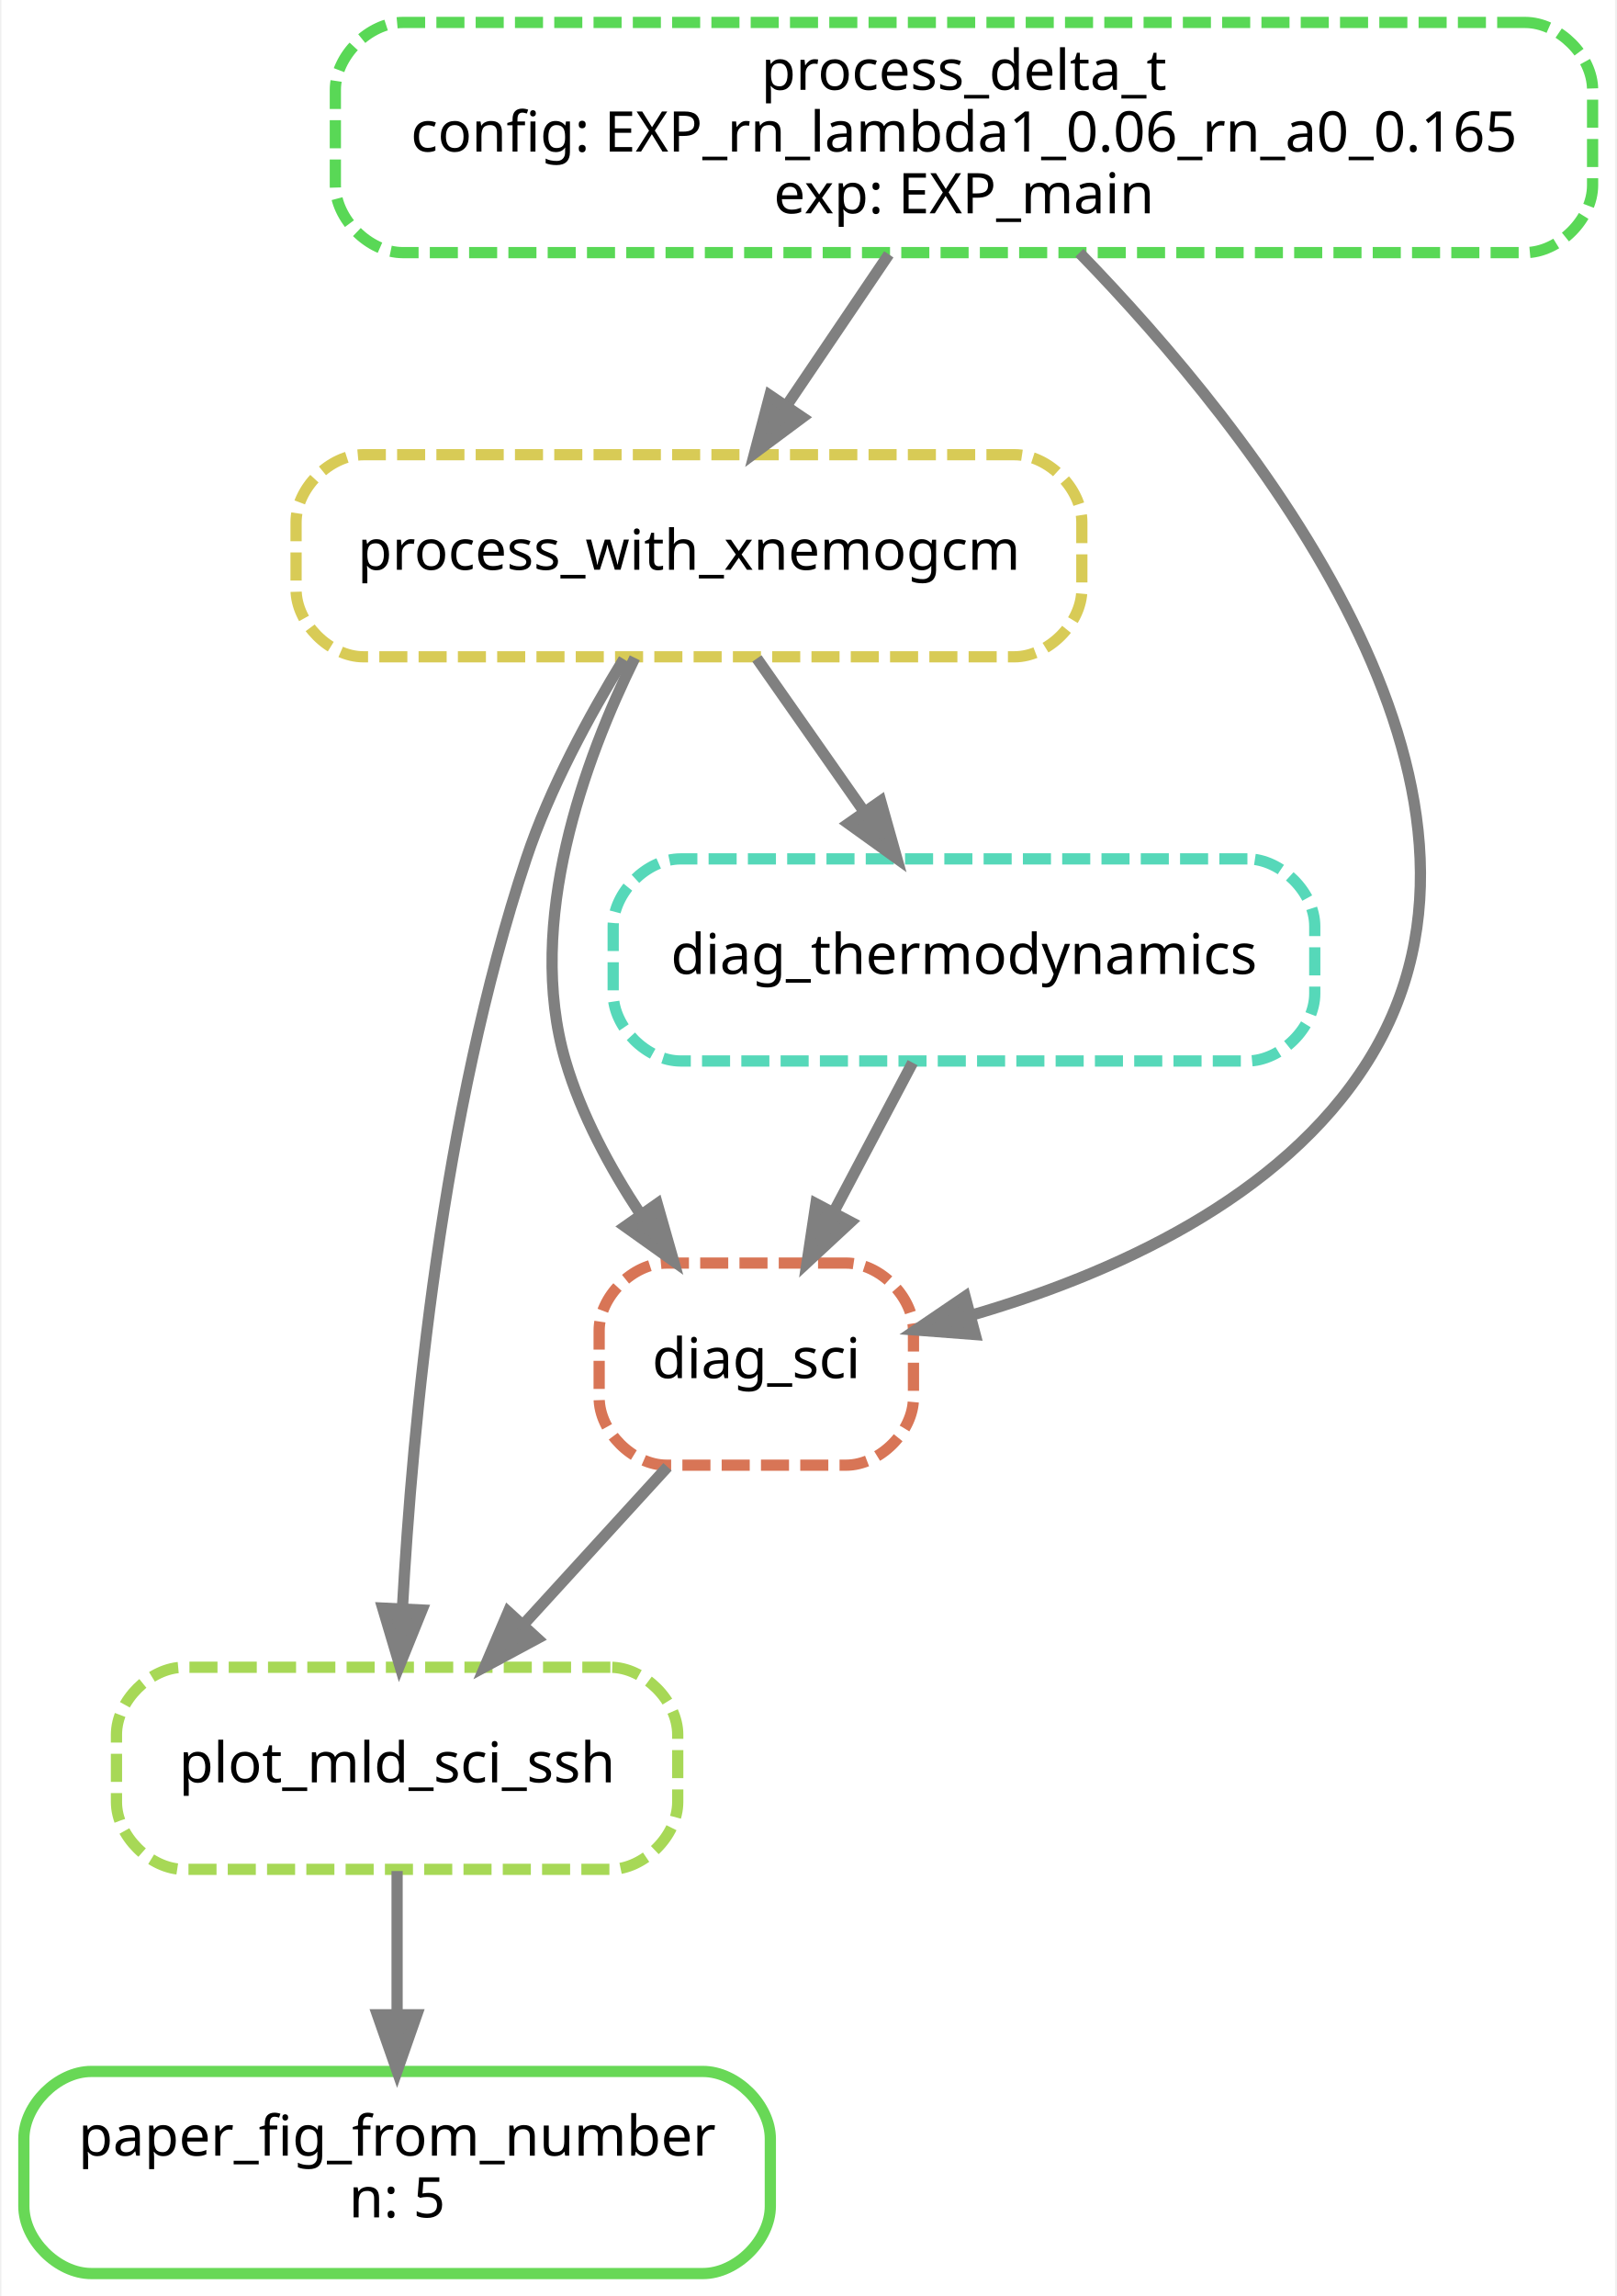
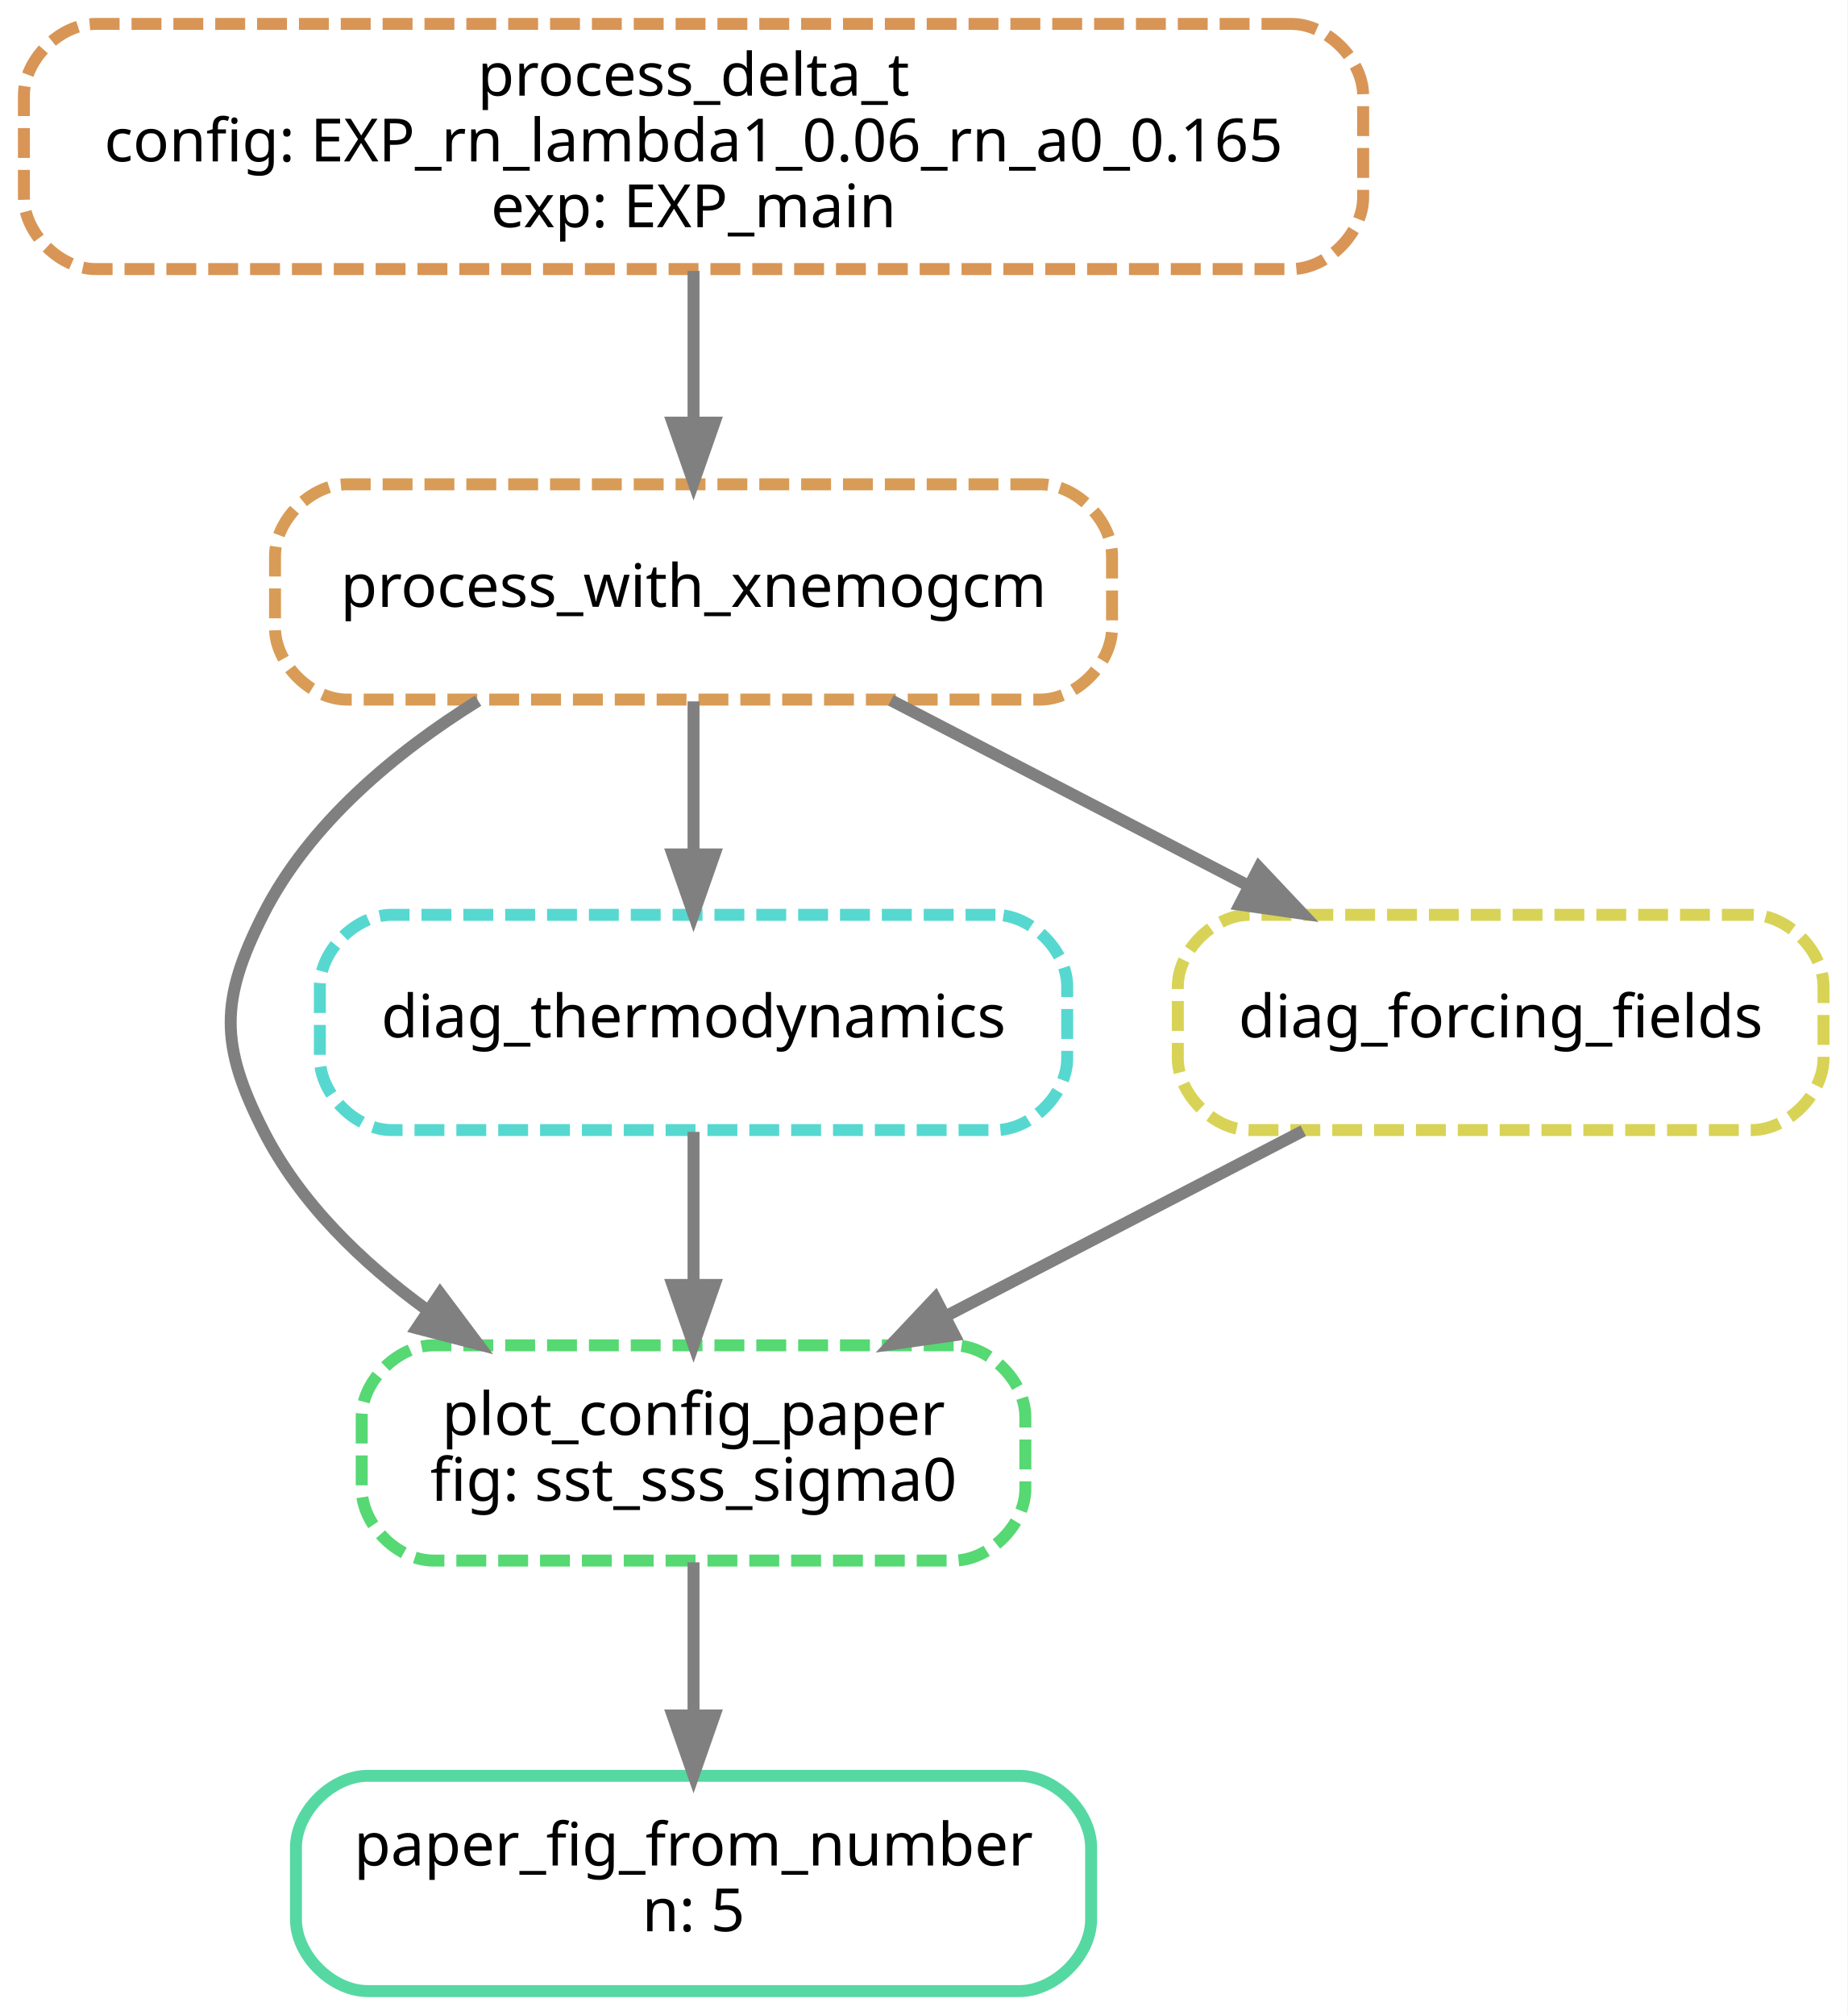
- <svg xmlns="http://www.w3.org/2000/svg" width="288pt" height="409pt" viewBox="0.00 0.00 287.50 409.00">
-   <g id="graph0" class="graph" transform="scale(1 1) rotate(0) translate(4 405)">
-     <polygon fill="white" stroke="transparent" points="-4,4 -4,-405 283.5,-405 283.5,4 -4,4" />
+ <svg xmlns="http://www.w3.org/2000/svg" width="309pt" height="337pt" viewBox="0.00 0.00 309.00 337.00">
+   <g id="graph0" class="graph" transform="scale(1 1) rotate(0) translate(4 333)">
+     <polygon fill="white" stroke="transparent" points="-4,4 -4,-333 305,-333 305,4 -4,4" />
    <g id="node1" class="node">
-       <path fill="none" stroke="#68d856" stroke-width="2" d="M121,-36C121,-36 12,-36 12,-36 6,-36 0,-30 0,-24 0,-24 0,-12 0,-12 0,-6 6,0 12,0 12,0 121,0 121,0 127,0 133,-6 133,-12 133,-12 133,-24 133,-24 133,-30 127,-36 121,-36" />
-       <text text-anchor="middle" x="66.5" y="-21" font-family="sans" font-size="10.00">paper_fig_from_number</text>
-       <text text-anchor="middle" x="66.5" y="-10" font-family="sans" font-size="10.00">n: 5</text>
+       <path fill="none" stroke="#56d8a2" stroke-width="2" d="M166.5,-36C166.5,-36 57.5,-36 57.5,-36 51.5,-36 45.5,-30 45.5,-24 45.5,-24 45.5,-12 45.5,-12 45.5,-6 51.5,0 57.5,0 57.5,0 166.5,0 166.5,0 172.5,0 178.5,-6 178.5,-12 178.5,-12 178.5,-24 178.5,-24 178.5,-30 172.5,-36 166.5,-36" />
+       <text text-anchor="middle" x="112" y="-21" font-family="sans" font-size="10.00">paper_fig_from_number</text>
+       <text text-anchor="middle" x="112" y="-10" font-family="sans" font-size="10.00">n: 5</text>
    </g>
    <g id="node2" class="node">
-       <path fill="none" stroke="#a7d856" stroke-width="2" stroke-dasharray="5,2" d="M104.5,-108C104.5,-108 28.5,-108 28.5,-108 22.5,-108 16.5,-102 16.5,-96 16.5,-96 16.5,-84 16.5,-84 16.5,-78 22.5,-72 28.5,-72 28.5,-72 104.5,-72 104.5,-72 110.5,-72 116.5,-78 116.5,-84 116.5,-84 116.5,-96 116.5,-96 116.5,-102 110.5,-108 104.5,-108" />
-       <text text-anchor="middle" x="66.5" y="-87.5" font-family="sans" font-size="10.00">plot_mld_sci_ssh</text>
+       <path fill="none" stroke="#56d873" stroke-width="2" stroke-dasharray="5,2" d="M155.5,-108C155.5,-108 68.5,-108 68.5,-108 62.5,-108 56.5,-102 56.5,-96 56.5,-96 56.5,-84 56.5,-84 56.5,-78 62.5,-72 68.5,-72 68.5,-72 155.5,-72 155.5,-72 161.5,-72 167.5,-78 167.5,-84 167.5,-84 167.5,-96 167.5,-96 167.5,-102 161.5,-108 155.5,-108" />
+       <text text-anchor="middle" x="112" y="-93" font-family="sans" font-size="10.00">plot_config_paper</text>
+       <text text-anchor="middle" x="112" y="-82" font-family="sans" font-size="10.00">fig: sst_sss_sigma0</text>
    </g>
    <g id="edge1" class="edge">
-       <path fill="none" stroke="grey" stroke-width="2" d="M66.5,-71.7C66.5,-63.98 66.5,-54.71 66.5,-46.11" />
-       <polygon fill="grey" stroke="grey" stroke-width="2" points="70,-46.1 66.5,-36.1 63,-46.1 70,-46.1" />
+       <path fill="none" stroke="grey" stroke-width="2" d="M112,-71.7C112,-63.98 112,-54.71 112,-46.11" />
+       <polygon fill="grey" stroke="grey" stroke-width="2" points="115.5,-46.1 112,-36.1 108.5,-46.1 115.5,-46.1" />
    </g>
    <g id="node3" class="node">
-       <path fill="none" stroke="#d8cb56" stroke-width="2" stroke-dasharray="5,2" d="M176.5,-324C176.5,-324 60.5,-324 60.5,-324 54.5,-324 48.5,-318 48.5,-312 48.5,-312 48.5,-300 48.5,-300 48.5,-294 54.5,-288 60.5,-288 60.5,-288 176.5,-288 176.5,-288 182.5,-288 188.5,-294 188.5,-300 188.5,-300 188.5,-312 188.5,-312 188.5,-318 182.5,-324 176.5,-324" />
-       <text text-anchor="middle" x="118.5" y="-303.5" font-family="sans" font-size="10.00">process_with_xnemogcm</text>
+       <path fill="none" stroke="#d89c56" stroke-width="2" stroke-dasharray="5,2" d="M170,-252C170,-252 54,-252 54,-252 48,-252 42,-246 42,-240 42,-240 42,-228 42,-228 42,-222 48,-216 54,-216 54,-216 170,-216 170,-216 176,-216 182,-222 182,-228 182,-228 182,-240 182,-240 182,-246 176,-252 170,-252" />
+       <text text-anchor="middle" x="112" y="-231.5" font-family="sans" font-size="10.00">process_with_xnemogcm</text>
    </g>
    <g id="edge2" class="edge">
-       <path fill="none" stroke="grey" stroke-width="2" d="M106.89,-287.58C100.76,-277.57 93.67,-264.54 89.5,-252 74.44,-206.75 69.24,-151.12 67.45,-118.51" />
-       <polygon fill="grey" stroke="grey" stroke-width="2" points="70.93,-118.2 66.96,-108.38 63.94,-118.54 70.93,-118.2" />
+       <path fill="none" stroke="grey" stroke-width="2" d="M75.97,-215.81C62.08,-207.16 47.7,-195.24 40,-180 32.78,-165.72 32.78,-158.28 40,-144 46.14,-131.86 56.52,-121.82 67.51,-113.86" />
+       <polygon fill="grey" stroke="grey" stroke-width="2" points="69.62,-116.66 75.97,-108.19 65.72,-110.85 69.62,-116.66" />
    </g>
    <g id="node5" class="node">
-       <path fill="none" stroke="#d87556" stroke-width="2" stroke-dasharray="5,2" d="M146.5,-180C146.5,-180 114.5,-180 114.5,-180 108.5,-180 102.5,-174 102.5,-168 102.5,-168 102.5,-156 102.5,-156 102.5,-150 108.5,-144 114.5,-144 114.5,-144 146.5,-144 146.5,-144 152.5,-144 158.5,-150 158.5,-156 158.5,-156 158.5,-168 158.5,-168 158.5,-174 152.5,-180 146.5,-180" />
-       <text text-anchor="middle" x="130.5" y="-159.5" font-family="sans" font-size="10.00">diag_sci</text>
+       <path fill="none" stroke="#56d8d0" stroke-width="2" stroke-dasharray="5,2" d="M162.5,-180C162.5,-180 61.5,-180 61.5,-180 55.5,-180 49.5,-174 49.5,-168 49.5,-168 49.5,-156 49.5,-156 49.5,-150 55.5,-144 61.5,-144 61.5,-144 162.5,-144 162.5,-144 168.5,-144 174.5,-150 174.5,-156 174.5,-156 174.5,-168 174.5,-168 174.5,-174 168.5,-180 162.5,-180" />
+       <text text-anchor="middle" x="112" y="-159.5" font-family="sans" font-size="10.00">diag_thermodynamics</text>
+     </g>
+     <g id="edge6" class="edge">
+       <path fill="none" stroke="grey" stroke-width="2" d="M112,-215.7C112,-207.98 112,-198.71 112,-190.11" />
+       <polygon fill="grey" stroke="grey" stroke-width="2" points="115.5,-190.1 112,-180.1 108.5,-190.1 115.5,-190.1" />
+     </g>
+     <g id="node6" class="node">
+       <path fill="none" stroke="#d8d356" stroke-width="2" stroke-dasharray="5,2" d="M289,-180C289,-180 205,-180 205,-180 199,-180 193,-174 193,-168 193,-168 193,-156 193,-156 193,-150 199,-144 205,-144 205,-144 289,-144 289,-144 295,-144 301,-150 301,-156 301,-156 301,-168 301,-168 301,-174 295,-180 289,-180" />
+       <text text-anchor="middle" x="247" y="-159.5" font-family="sans" font-size="10.00">diag_forcing_fields</text>
+     </g>
+     <g id="edge7" class="edge">
+       <path fill="none" stroke="grey" stroke-width="2" d="M145.02,-215.88C163.08,-206.51 185.65,-194.81 204.95,-184.8" />
+       <polygon fill="grey" stroke="grey" stroke-width="2" points="206.58,-187.9 213.85,-180.19 203.36,-181.69 206.58,-187.9" />
+     </g>
+     <g id="node4" class="node">
+       <path fill="none" stroke="#d89556" stroke-width="2" stroke-dasharray="5,2" d="M212,-329C212,-329 12,-329 12,-329 6,-329 0,-323 0,-317 0,-317 0,-300 0,-300 0,-294 6,-288 12,-288 12,-288 212,-288 212,-288 218,-288 224,-294 224,-300 224,-300 224,-317 224,-317 224,-323 218,-329 212,-329" />
+       <text text-anchor="middle" x="112" y="-317" font-family="sans" font-size="10.00">process_delta_t</text>
+       <text text-anchor="middle" x="112" y="-306" font-family="sans" font-size="10.00">config: EXP_rn_lambda1_0.06_rn_a0_0.165</text>
+       <text text-anchor="middle" x="112" y="-295" font-family="sans" font-size="10.00">exp: EXP_main</text>
    </g>
    <g id="edge5" class="edge">
-       <path fill="none" stroke="grey" stroke-width="2" d="M108.85,-287.82C99.98,-269.81 89.25,-240.74 96.5,-216 99.3,-206.45 104.41,-196.98 109.83,-188.76" />
-       <polygon fill="grey" stroke="grey" stroke-width="2" points="112.85,-190.56 115.75,-180.37 107.12,-186.52 112.85,-190.56" />
+       <path fill="none" stroke="grey" stroke-width="2" d="M112,-287.69C112,-279.91 112,-270.84 112,-262.45" />
+       <polygon fill="grey" stroke="grey" stroke-width="2" points="115.5,-262.32 112,-252.32 108.5,-262.32 115.5,-262.32" />
    </g>
-     <g id="node6" class="node">
-       <path fill="none" stroke="#56d8b9" stroke-width="2" stroke-dasharray="5,2" d="M218,-252C218,-252 117,-252 117,-252 111,-252 105,-246 105,-240 105,-240 105,-228 105,-228 105,-222 111,-216 117,-216 117,-216 218,-216 218,-216 224,-216 230,-222 230,-228 230,-228 230,-240 230,-240 230,-246 224,-252 218,-252" />
-       <text text-anchor="middle" x="167.5" y="-231.5" font-family="sans" font-size="10.00">diag_thermodynamics</text>
-     </g>
-     <g id="edge8" class="edge">
-       <path fill="none" stroke="grey" stroke-width="2" d="M130.61,-287.7C136.37,-279.47 143.36,-269.48 149.71,-260.42" />
-       <polygon fill="grey" stroke="grey" stroke-width="2" points="152.66,-262.3 155.53,-252.1 146.92,-258.29 152.66,-262.3" />
-     </g>
-     <g id="node4" class="node">
-       <path fill="none" stroke="#59d856" stroke-width="2" stroke-dasharray="5,2" d="M267.5,-401C267.5,-401 67.5,-401 67.5,-401 61.5,-401 55.5,-395 55.5,-389 55.5,-389 55.5,-372 55.5,-372 55.5,-366 61.5,-360 67.5,-360 67.5,-360 267.5,-360 267.5,-360 273.5,-360 279.5,-366 279.5,-372 279.5,-372 279.5,-389 279.5,-389 279.5,-395 273.5,-401 267.5,-401" />
-       <text text-anchor="middle" x="167.5" y="-389" font-family="sans" font-size="10.00">process_delta_t</text>
-       <text text-anchor="middle" x="167.5" y="-378" font-family="sans" font-size="10.00">config: EXP_rn_lambda1_0.06_rn_a0_0.165</text>
-       <text text-anchor="middle" x="167.5" y="-367" font-family="sans" font-size="10.00">exp: EXP_main</text>
+     <g id="edge3" class="edge">
+       <path fill="none" stroke="grey" stroke-width="2" d="M112,-143.7C112,-135.98 112,-126.71 112,-118.11" />
+       <polygon fill="grey" stroke="grey" stroke-width="2" points="115.5,-118.1 112,-108.1 108.5,-118.1 115.5,-118.1" />
    </g>
    <g id="edge4" class="edge">
-       <path fill="none" stroke="grey" stroke-width="2" d="M154.11,-359.69C148.5,-351.39 141.9,-341.63 135.92,-332.78" />
-       <polygon fill="grey" stroke="grey" stroke-width="2" points="138.71,-330.64 130.21,-324.32 132.91,-334.56 138.71,-330.64" />
-     </g>
-     <g id="edge7" class="edge">
-       <path fill="none" stroke="grey" stroke-width="2" d="M188.07,-359.97C218.78,-328.37 269.94,-264.64 239.5,-216 224.1,-191.39 193.63,-177.91 168.82,-170.71" />
-       <polygon fill="grey" stroke="grey" stroke-width="2" points="169.5,-167.27 158.93,-168.08 167.7,-174.04 169.5,-167.27" />
-     </g>
-     <g id="edge3" class="edge">
-       <path fill="none" stroke="grey" stroke-width="2" d="M114.68,-143.7C106.93,-135.22 97.46,-124.86 88.98,-115.58" />
-       <polygon fill="grey" stroke="grey" stroke-width="2" points="91.47,-113.12 82.14,-108.1 86.3,-117.85 91.47,-113.12" />
-     </g>
-     <g id="edge6" class="edge">
-       <path fill="none" stroke="grey" stroke-width="2" d="M158.35,-215.7C154.1,-207.64 148.94,-197.89 144.23,-188.98" />
-       <polygon fill="grey" stroke="grey" stroke-width="2" points="147.31,-187.31 139.54,-180.1 141.12,-190.58 147.31,-187.31" />
+       <path fill="none" stroke="grey" stroke-width="2" d="M213.98,-143.88C195.92,-134.51 173.35,-122.81 154.05,-112.8" />
+       <polygon fill="grey" stroke="grey" stroke-width="2" points="155.64,-109.69 145.15,-108.19 152.42,-115.9 155.64,-109.69" />
    </g>
  </g>
</svg>
